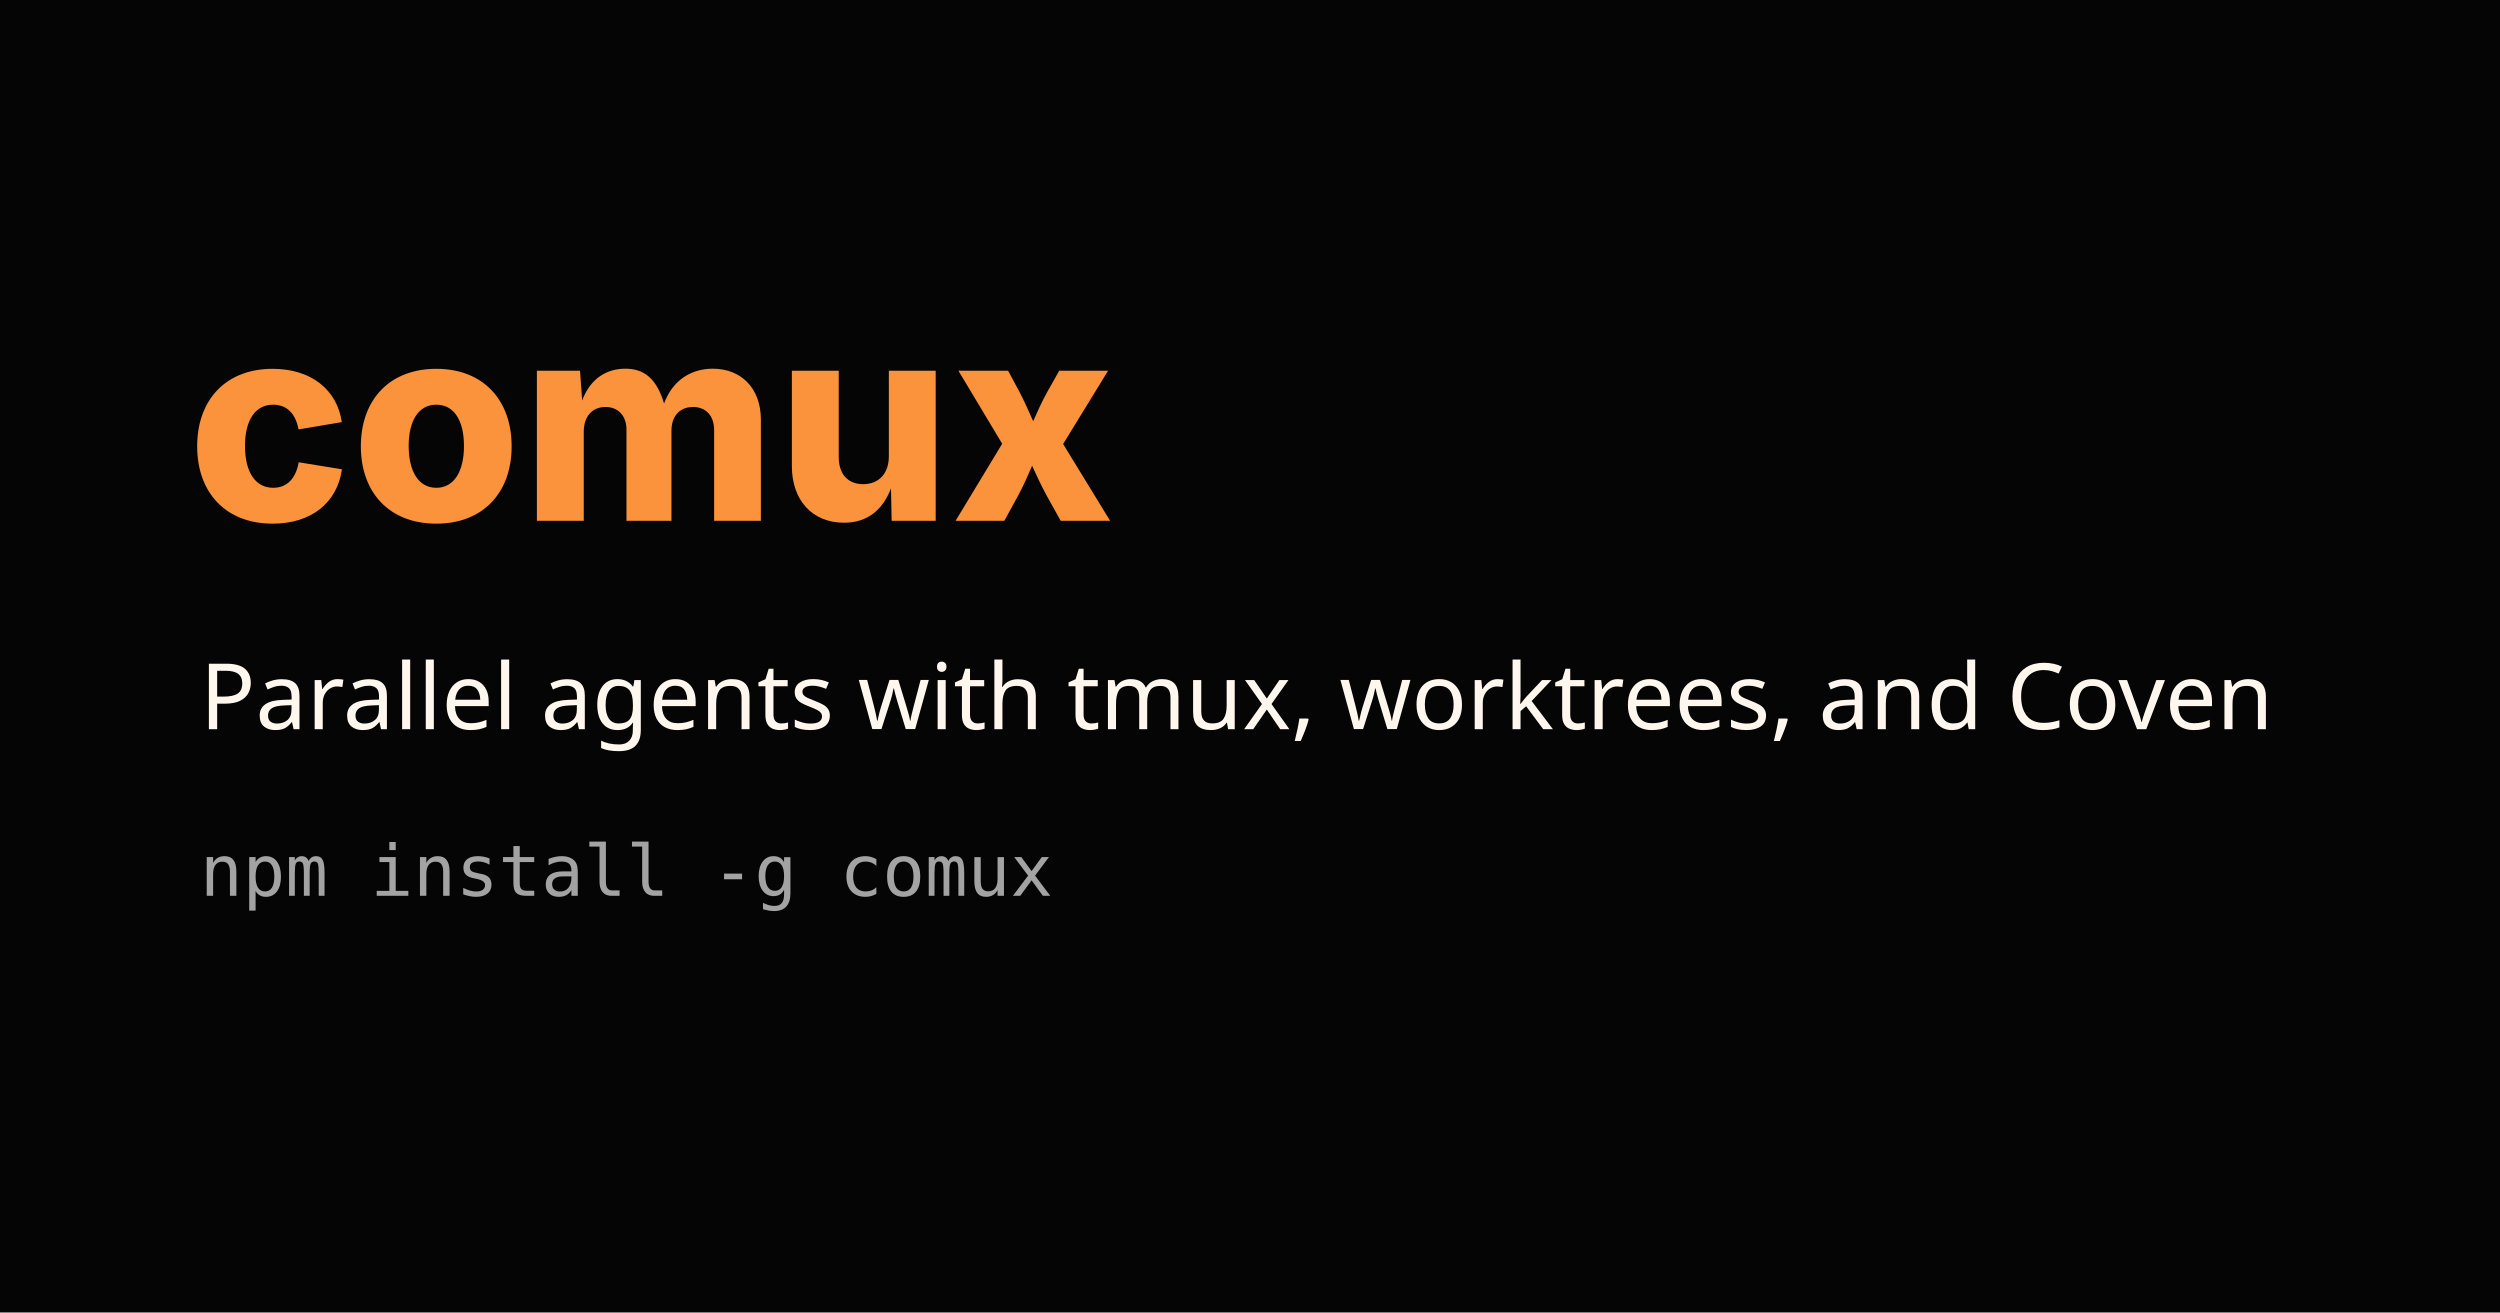
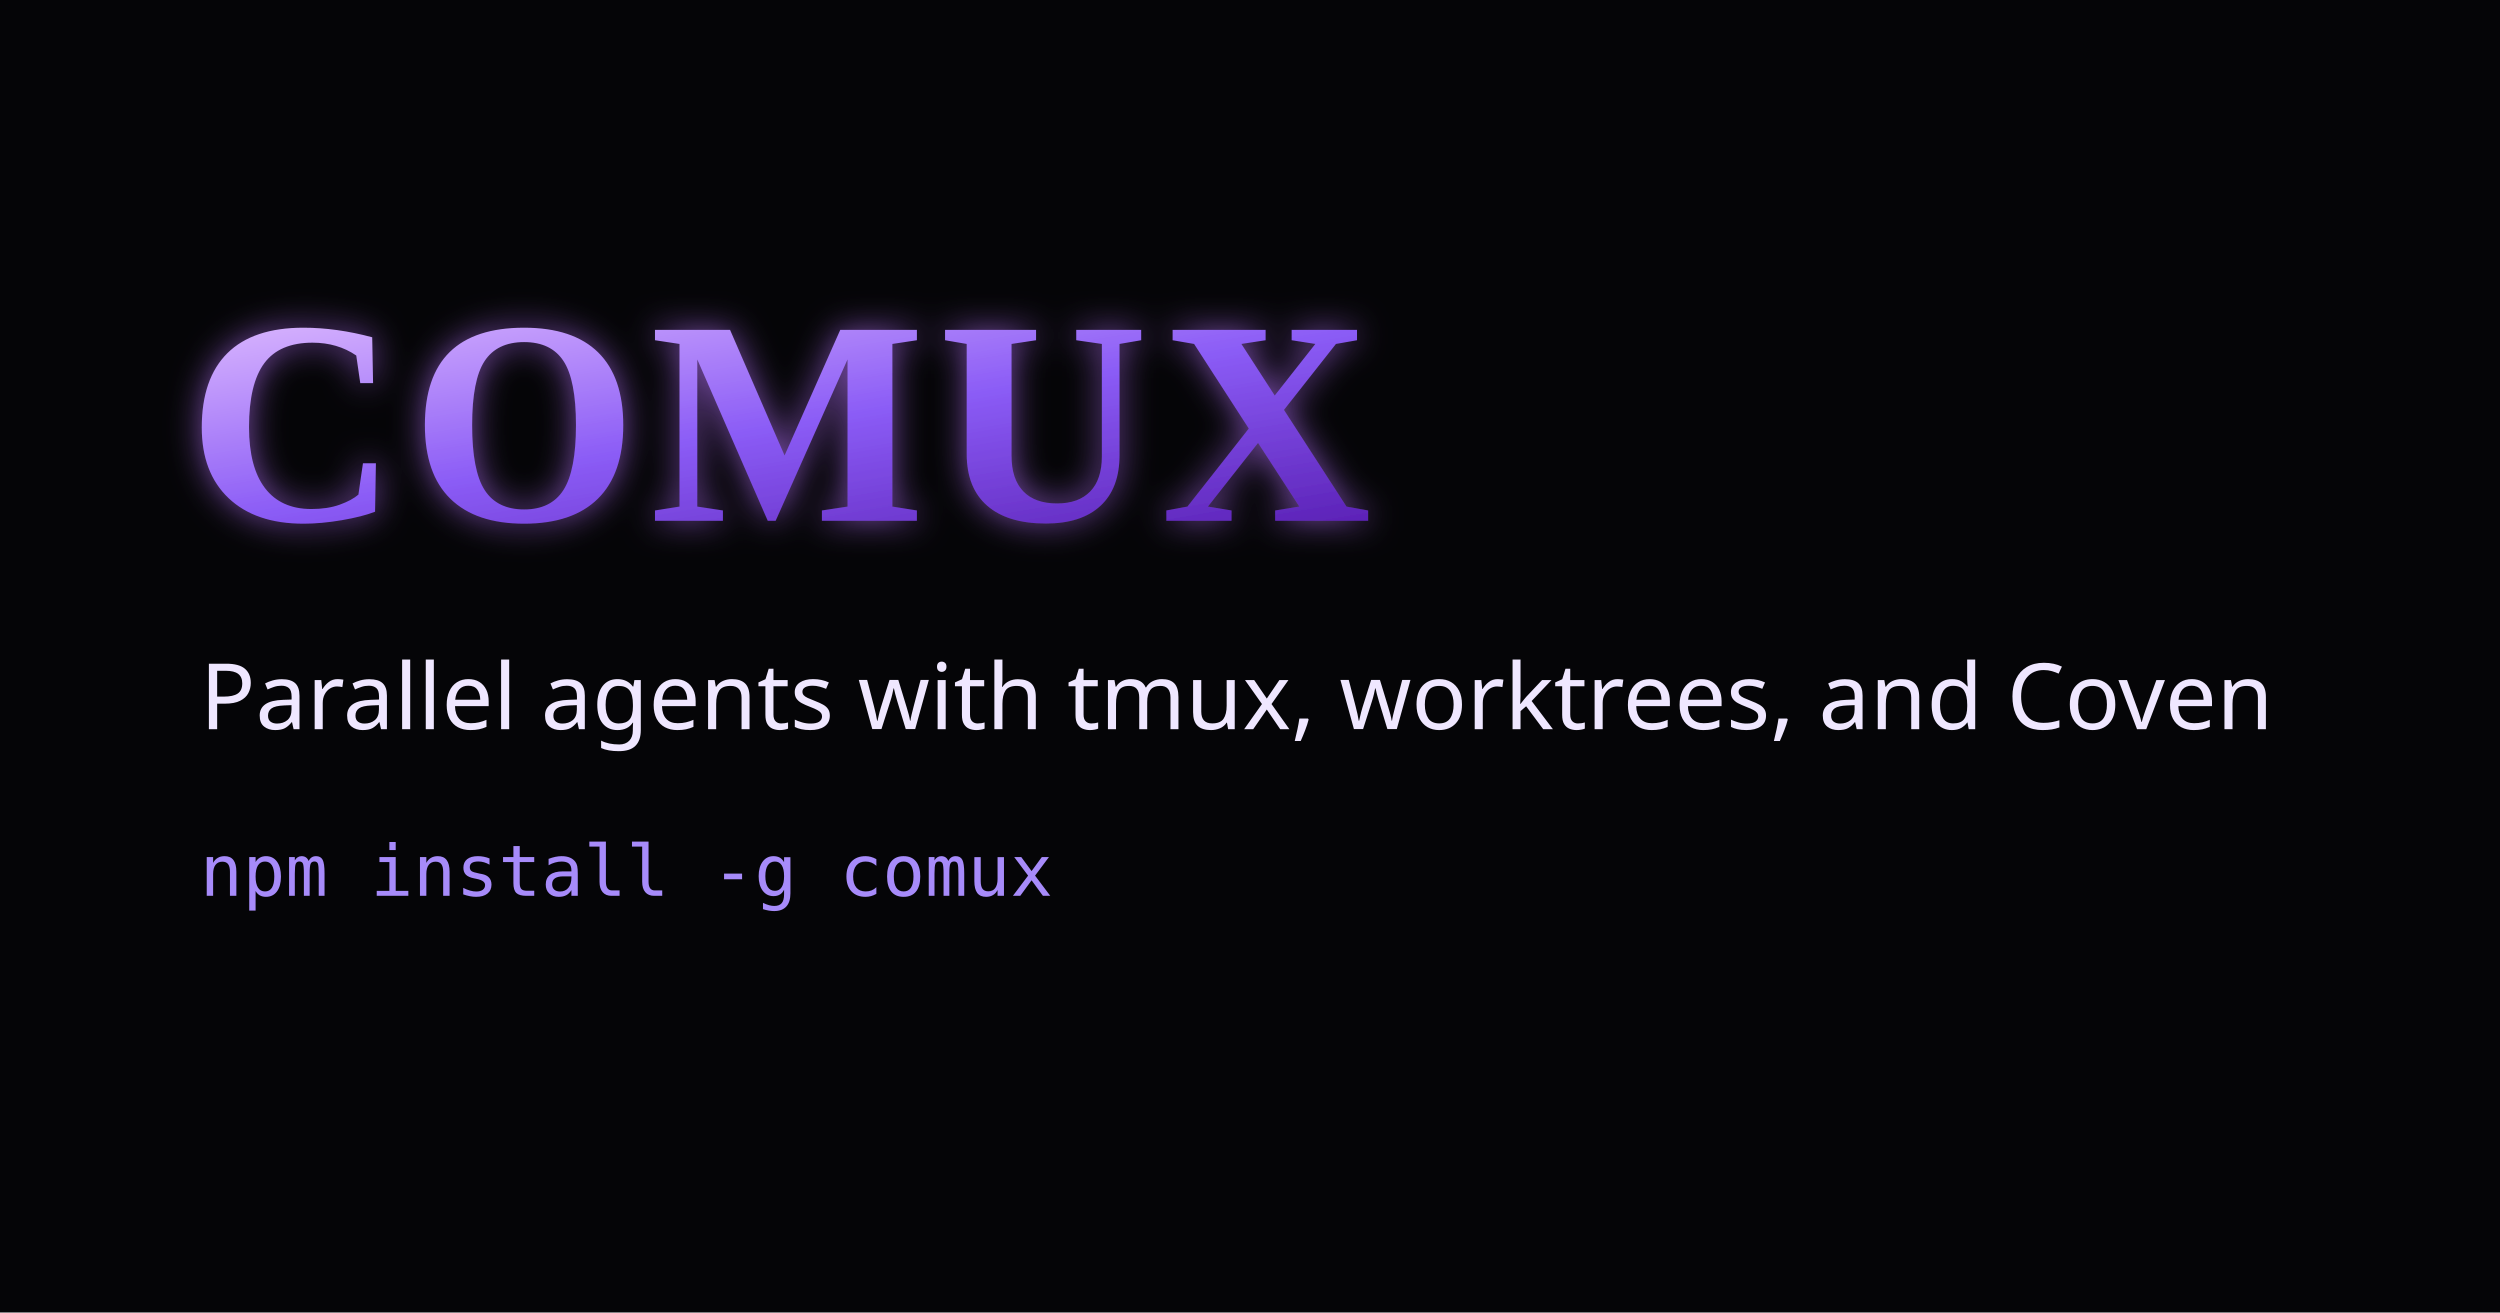
- <svg xmlns="http://www.w3.org/2000/svg" viewBox="0 0 1200 630">
-   <rect width="1200" height="630" fill="#050505" />
-   <text x="90" y="250" fill="#fb923c" font-family="ui-sans-serif, system-ui, -apple-system, BlinkMacSystemFont, Segoe UI, sans-serif" font-size="132" font-weight="800">comux</text>
-   <text x="96" y="350" fill="#fff7ed" font-family="ui-sans-serif, system-ui, sans-serif" font-size="44">Parallel agents with tmux, worktrees, and Coven</text>
-   <text x="96" y="430" fill="#a3a3a3" font-family="ui-monospace, SFMono-Regular, Menlo, monospace" font-size="34">npm install -g comux</text>
+ <svg xmlns="http://www.w3.org/2000/svg" viewBox="0 0 1200 630" role="img" aria-label="COMUX">
+   <defs>
+     <linearGradient id="fill" x1="0" y1="0" x2="1" y2="1">
+       <stop offset="0" stop-color="#d8b4fe" />
+       <stop offset="0.5" stop-color="#8b5cf6" />
+       <stop offset="1" stop-color="#5b21b6" />
+     </linearGradient>
+     <filter id="glow" x="-20%" y="-60%" width="140%" height="220%">
+       <feGaussianBlur stdDeviation="8" result="blur" />
+       <feColorMatrix in="blur" type="matrix" values="0 0 0 0 0.45 0 0 0 0 0.16 0 0 0 0 0.95 0 0 0 0.65 0" result="purpleGlow" />
+       <feMerge>
+         <feMergeNode in="purpleGlow" />
+         <feMergeNode in="SourceGraphic" />
+       </feMerge>
+     </filter>
+   </defs>
+   <rect width="1200" height="630" fill="#050507" />
+   <text x="90" y="250" fill="url(#fill)" filter="url(#glow)" font-family="ui-serif, Georgia, Cambria, Times New Roman, serif" font-size="140" font-weight="800" letter-spacing="6">COMUX</text>
+   <text x="96" y="350" fill="#efe7ff" font-family="ui-sans-serif, system-ui, sans-serif" font-size="44">Parallel agents with tmux, worktrees, and Coven</text>
+   <text x="96" y="430" fill="#a78bfa" font-family="ui-monospace, SFMono-Regular, Menlo, monospace" font-size="34">npm install -g comux</text>
</svg>
